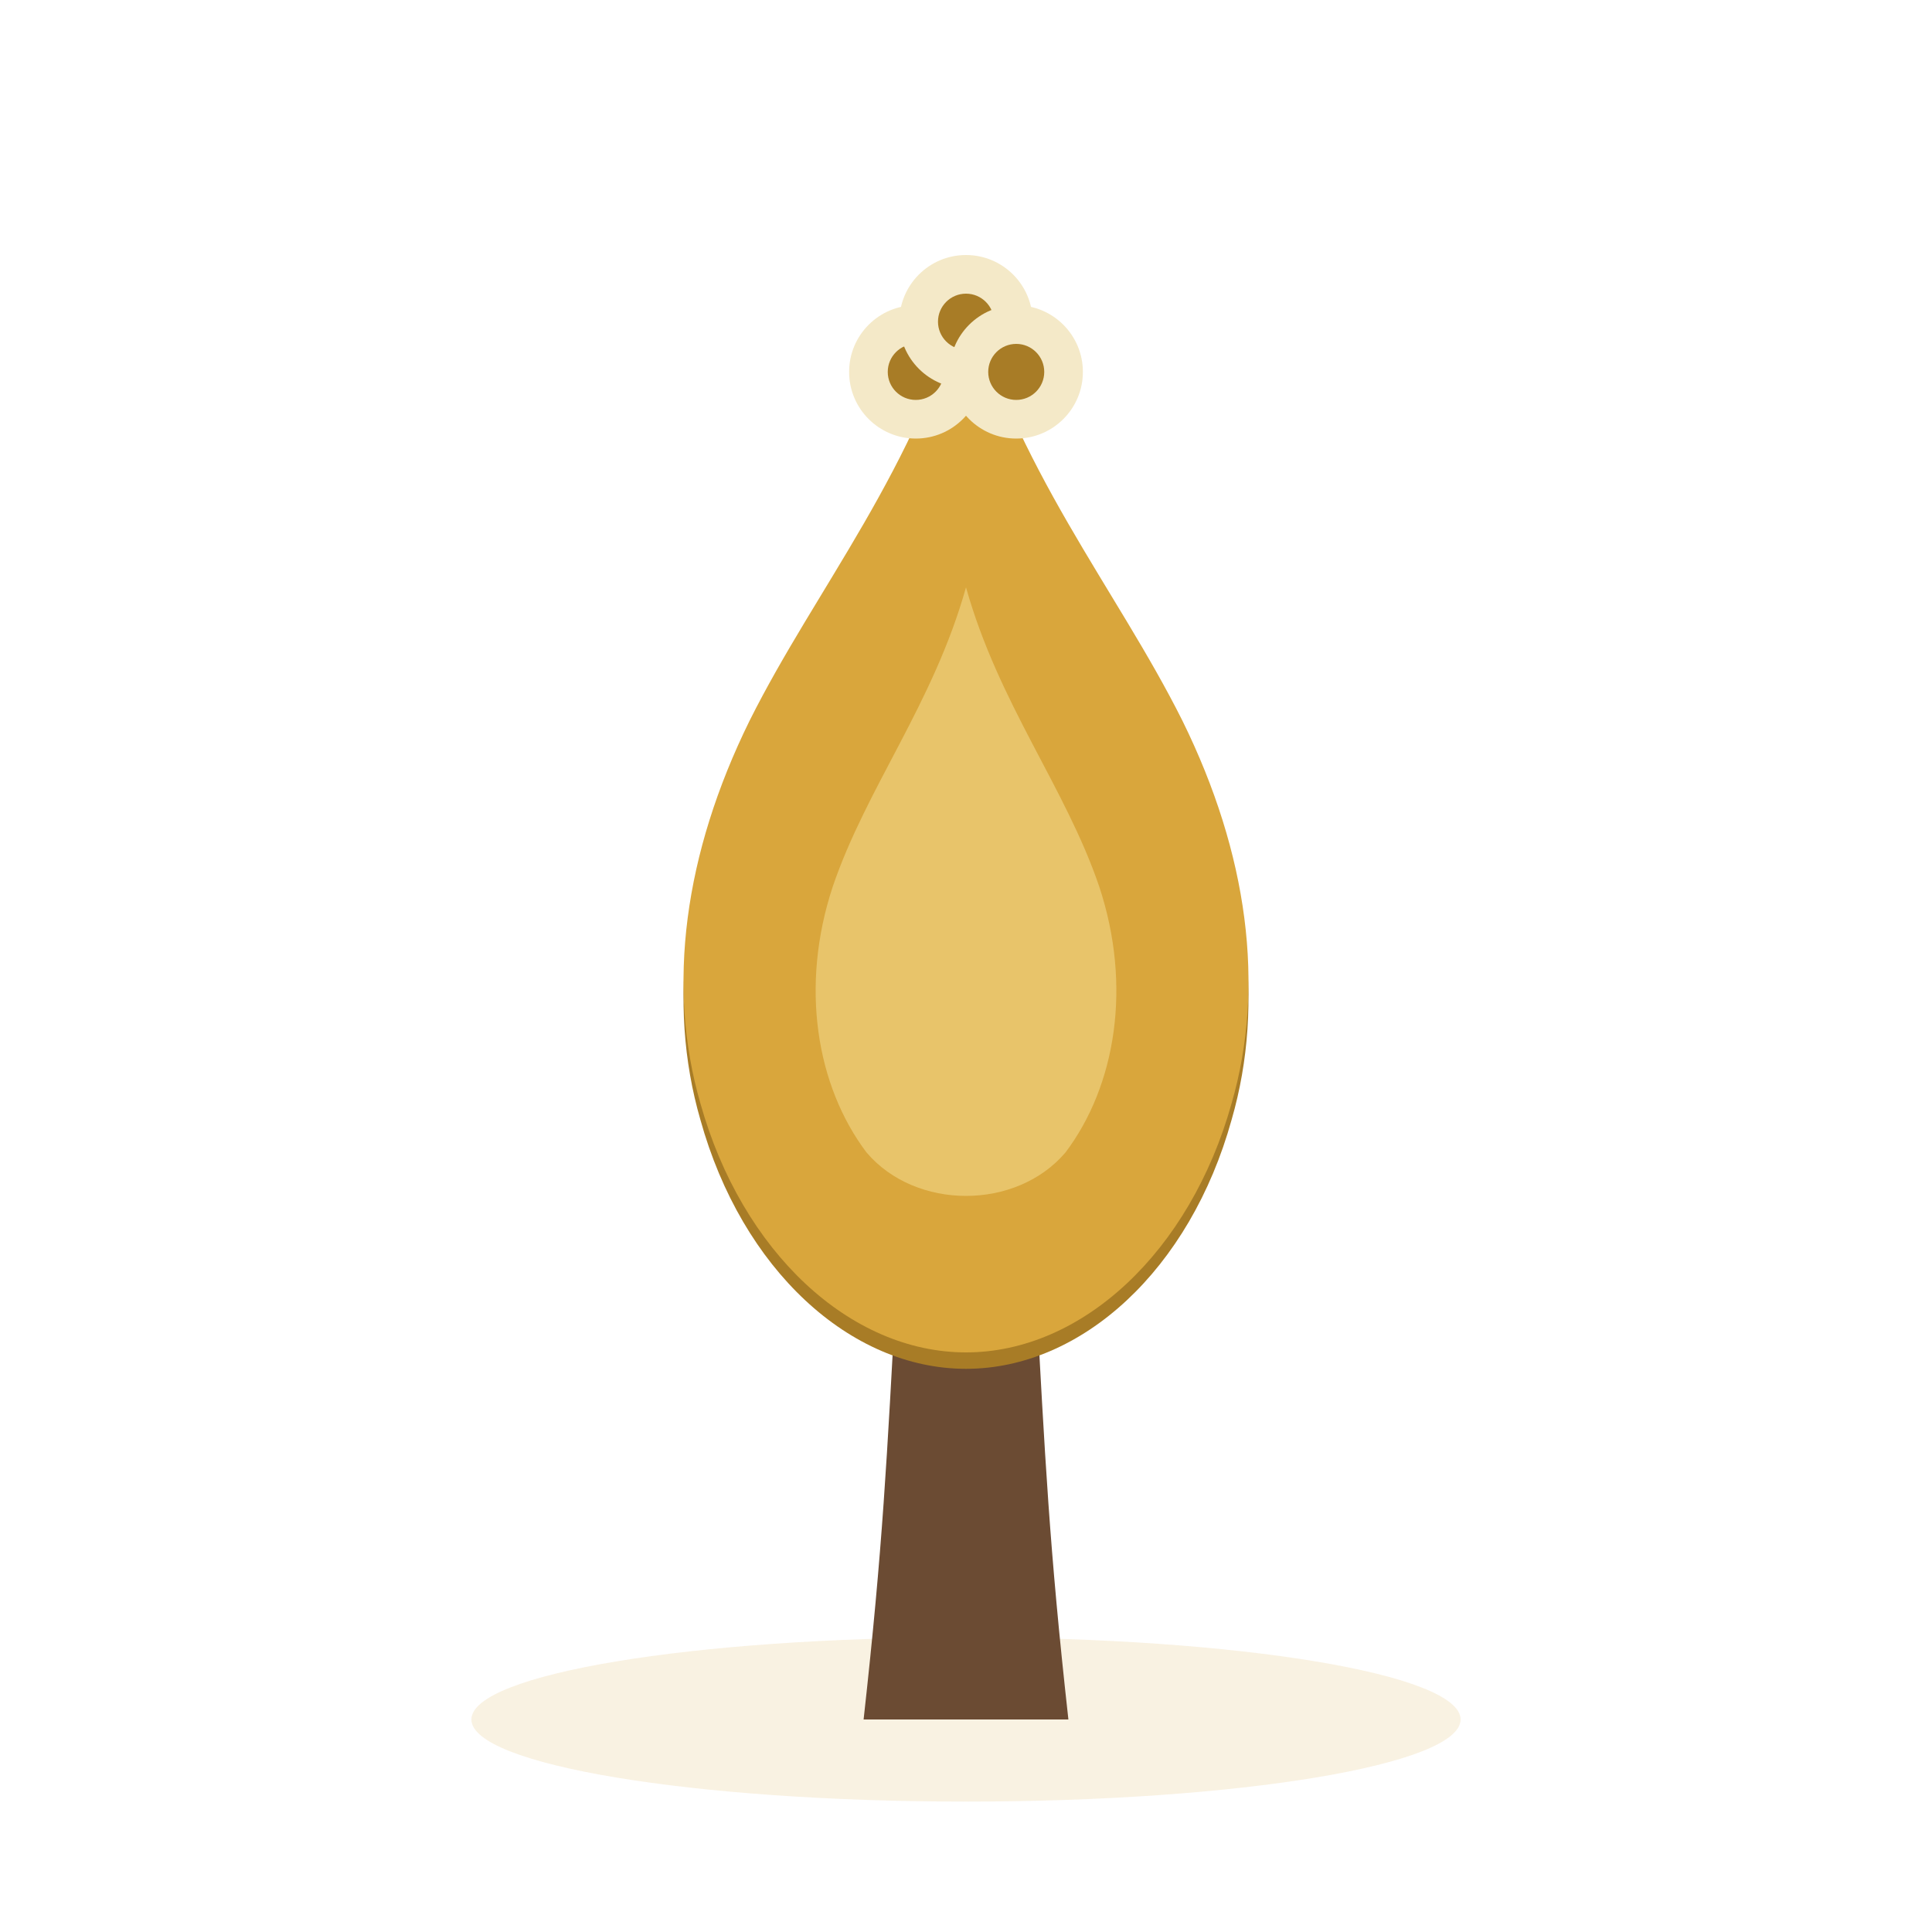
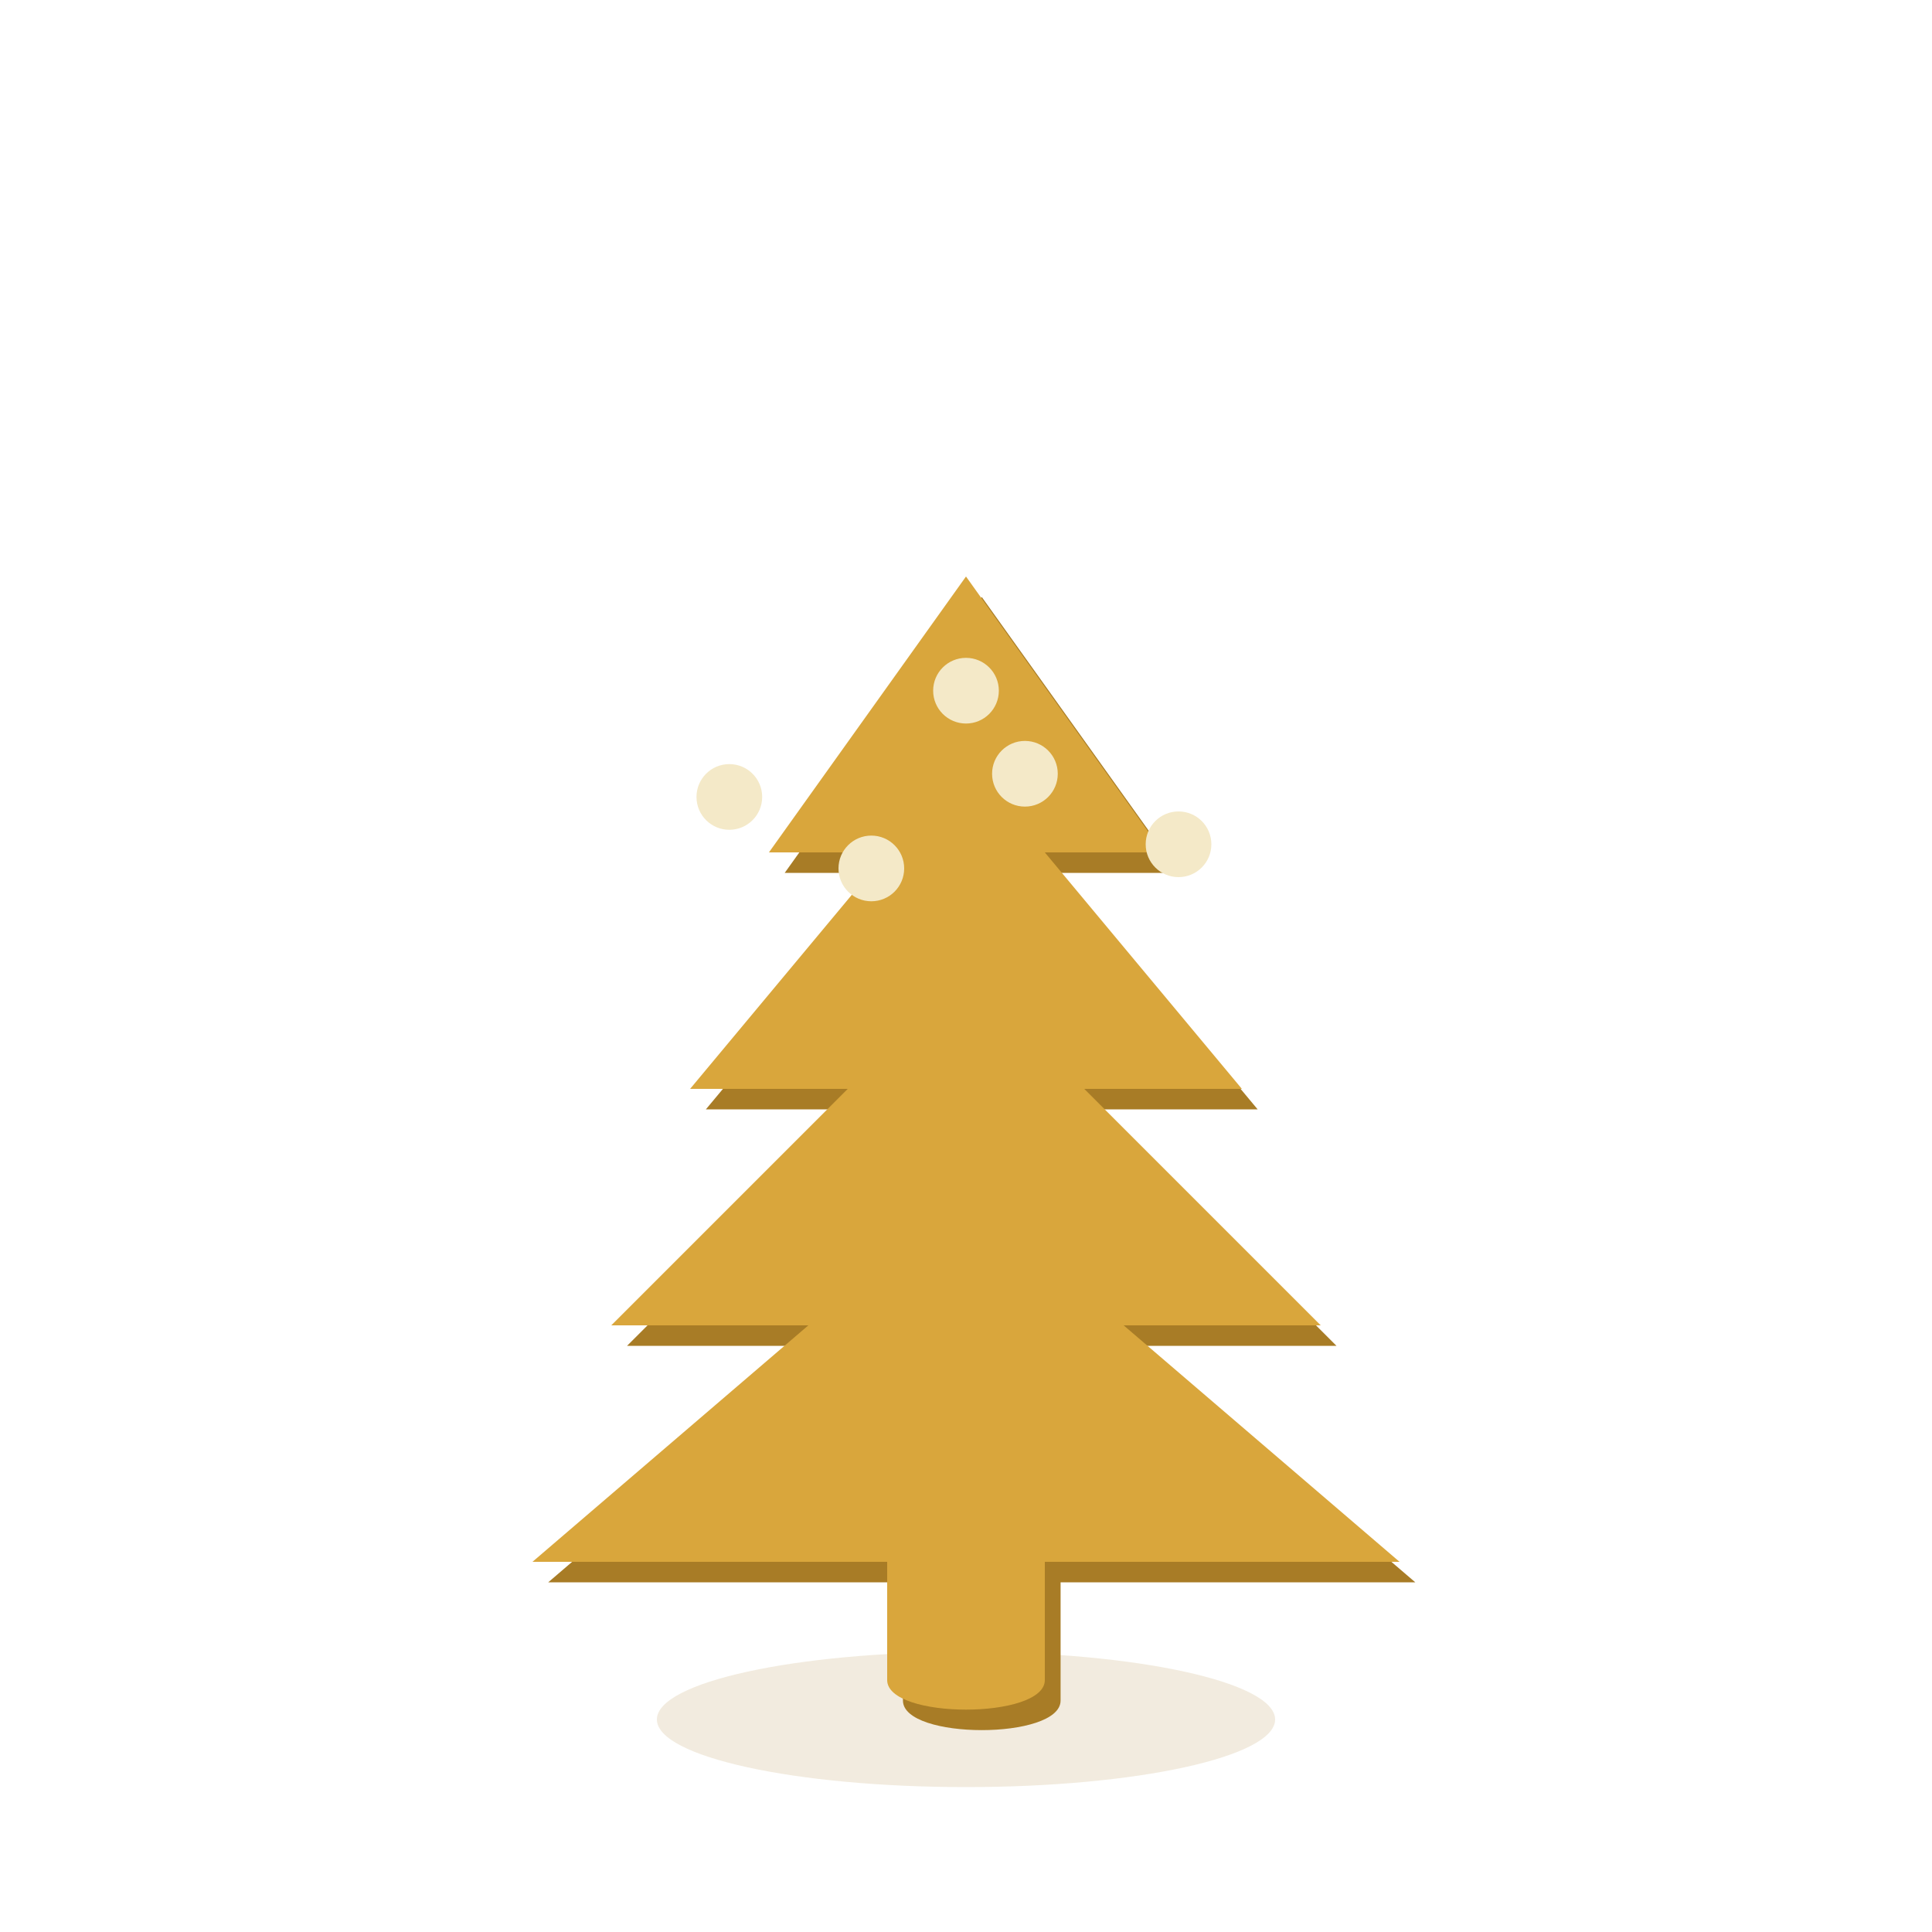
- <svg xmlns="http://www.w3.org/2000/svg" viewBox="0 0 200 200" width="200" height="200" role="img" aria-label="energy tree, bloom stage">
-   <ellipse cx="100" cy="178" rx="51.2" ry="8.5" fill="#D9A63C" opacity="0.15" />
-   <path d="M 89.4 178 C 91.4 160 91.8 151.1 92.8 133.1 L 107.2 133.1 C 108.2 151.1 108.6 160 110.6 178 Z" fill="#6B4B33" />
-   <path d="M 100 31.6 C 105.2 50.5 115.5 62.6 122.4 76.3 C 129.2 90.1 131 103.8 127.5 115.9 C 123.2 131.4 112 141.7 100 141.7 C 88 141.7 76.8 131.4 72.5 115.9 C 69 103.8 70.8 90.1 77.6 76.3 C 84.5 62.6 94.8 50.5 100 31.6 Z" fill="#A87C26" />
-   <path d="M 100 29.9 C 105.2 48.8 115.5 60.8 122.4 74.6 C 129.2 88.4 131 102.1 127.5 114.2 C 123.2 129.6 112 140 100 140 C 88 140 76.8 129.6 72.5 114.2 C 69 102.1 70.8 88.4 77.6 74.6 C 84.5 60.8 94.8 48.8 100 29.9 Z" fill="#D9A63C" />
-   <path d="M 100 60.8 C 103.4 72.9 110.3 81.5 113.8 91.8 C 117.2 102.1 115.5 112.4 110.3 119.3 C 105.2 125.3 94.8 125.3 89.7 119.3 C 84.5 112.4 82.8 102.1 86.2 91.8 C 89.7 81.5 96.6 72.9 100 60.8 Z" fill="#E8C46A" />
-   <circle cx="94.8" cy="38.5" r="6.9" fill="#F4E9C8" />
-   <circle cx="94.8" cy="38.5" r="2.9" fill="#A87C26" />
-   <circle cx="100" cy="33.3" r="6.9" fill="#F4E9C8" />
-   <circle cx="100" cy="33.3" r="2.9" fill="#A87C26" />
-   <circle cx="105.2" cy="38.5" r="6.9" fill="#F4E9C8" />
-   <circle cx="105.2" cy="38.5" r="2.9" fill="#A87C26" />
+ <svg xmlns="http://www.w3.org/2000/svg" viewBox="0 0 200 200">
+   <ellipse cx="100" cy="178" rx="32" ry="7" fill="#A87C26" opacity="0.15" />
+   <g transform="translate(38.80 55.60) scale(8.160)">
+     <path d="M9.5 10H12L9 7h2L8.5 4H10L7.5.5L5 4h1.5L4 7h2l-3 3h2.5L2 13h4.5v1.5c0 .5 2 .5 2 0V13H13z" fill="#A87C26" transform="translate(0.20 0.26)" />
+     <path d="M9.5 10H12L9 7h2L8.5 4H10L7.5.5L5 4h1.5L4 7h2l-3 3h2.5L2 13h4.5v1.5c0 .5 2 .5 2 0V13H13z" fill="#D9A63C" />
+   </g>
+   <circle cx="75.5" cy="82.5" r="3.4" fill="#F4E9C8" />
+   <circle cx="90.2" cy="89.9" r="3.4" fill="#F4E9C8" />
+   <circle cx="106.1" cy="80.1" r="3.4" fill="#F4E9C8" />
+   <circle cx="122.0" cy="87.4" r="3.4" fill="#F4E9C8" />
+   <circle cx="100.0" cy="71.5" r="3.4" fill="#F4E9C8" />
</svg>
